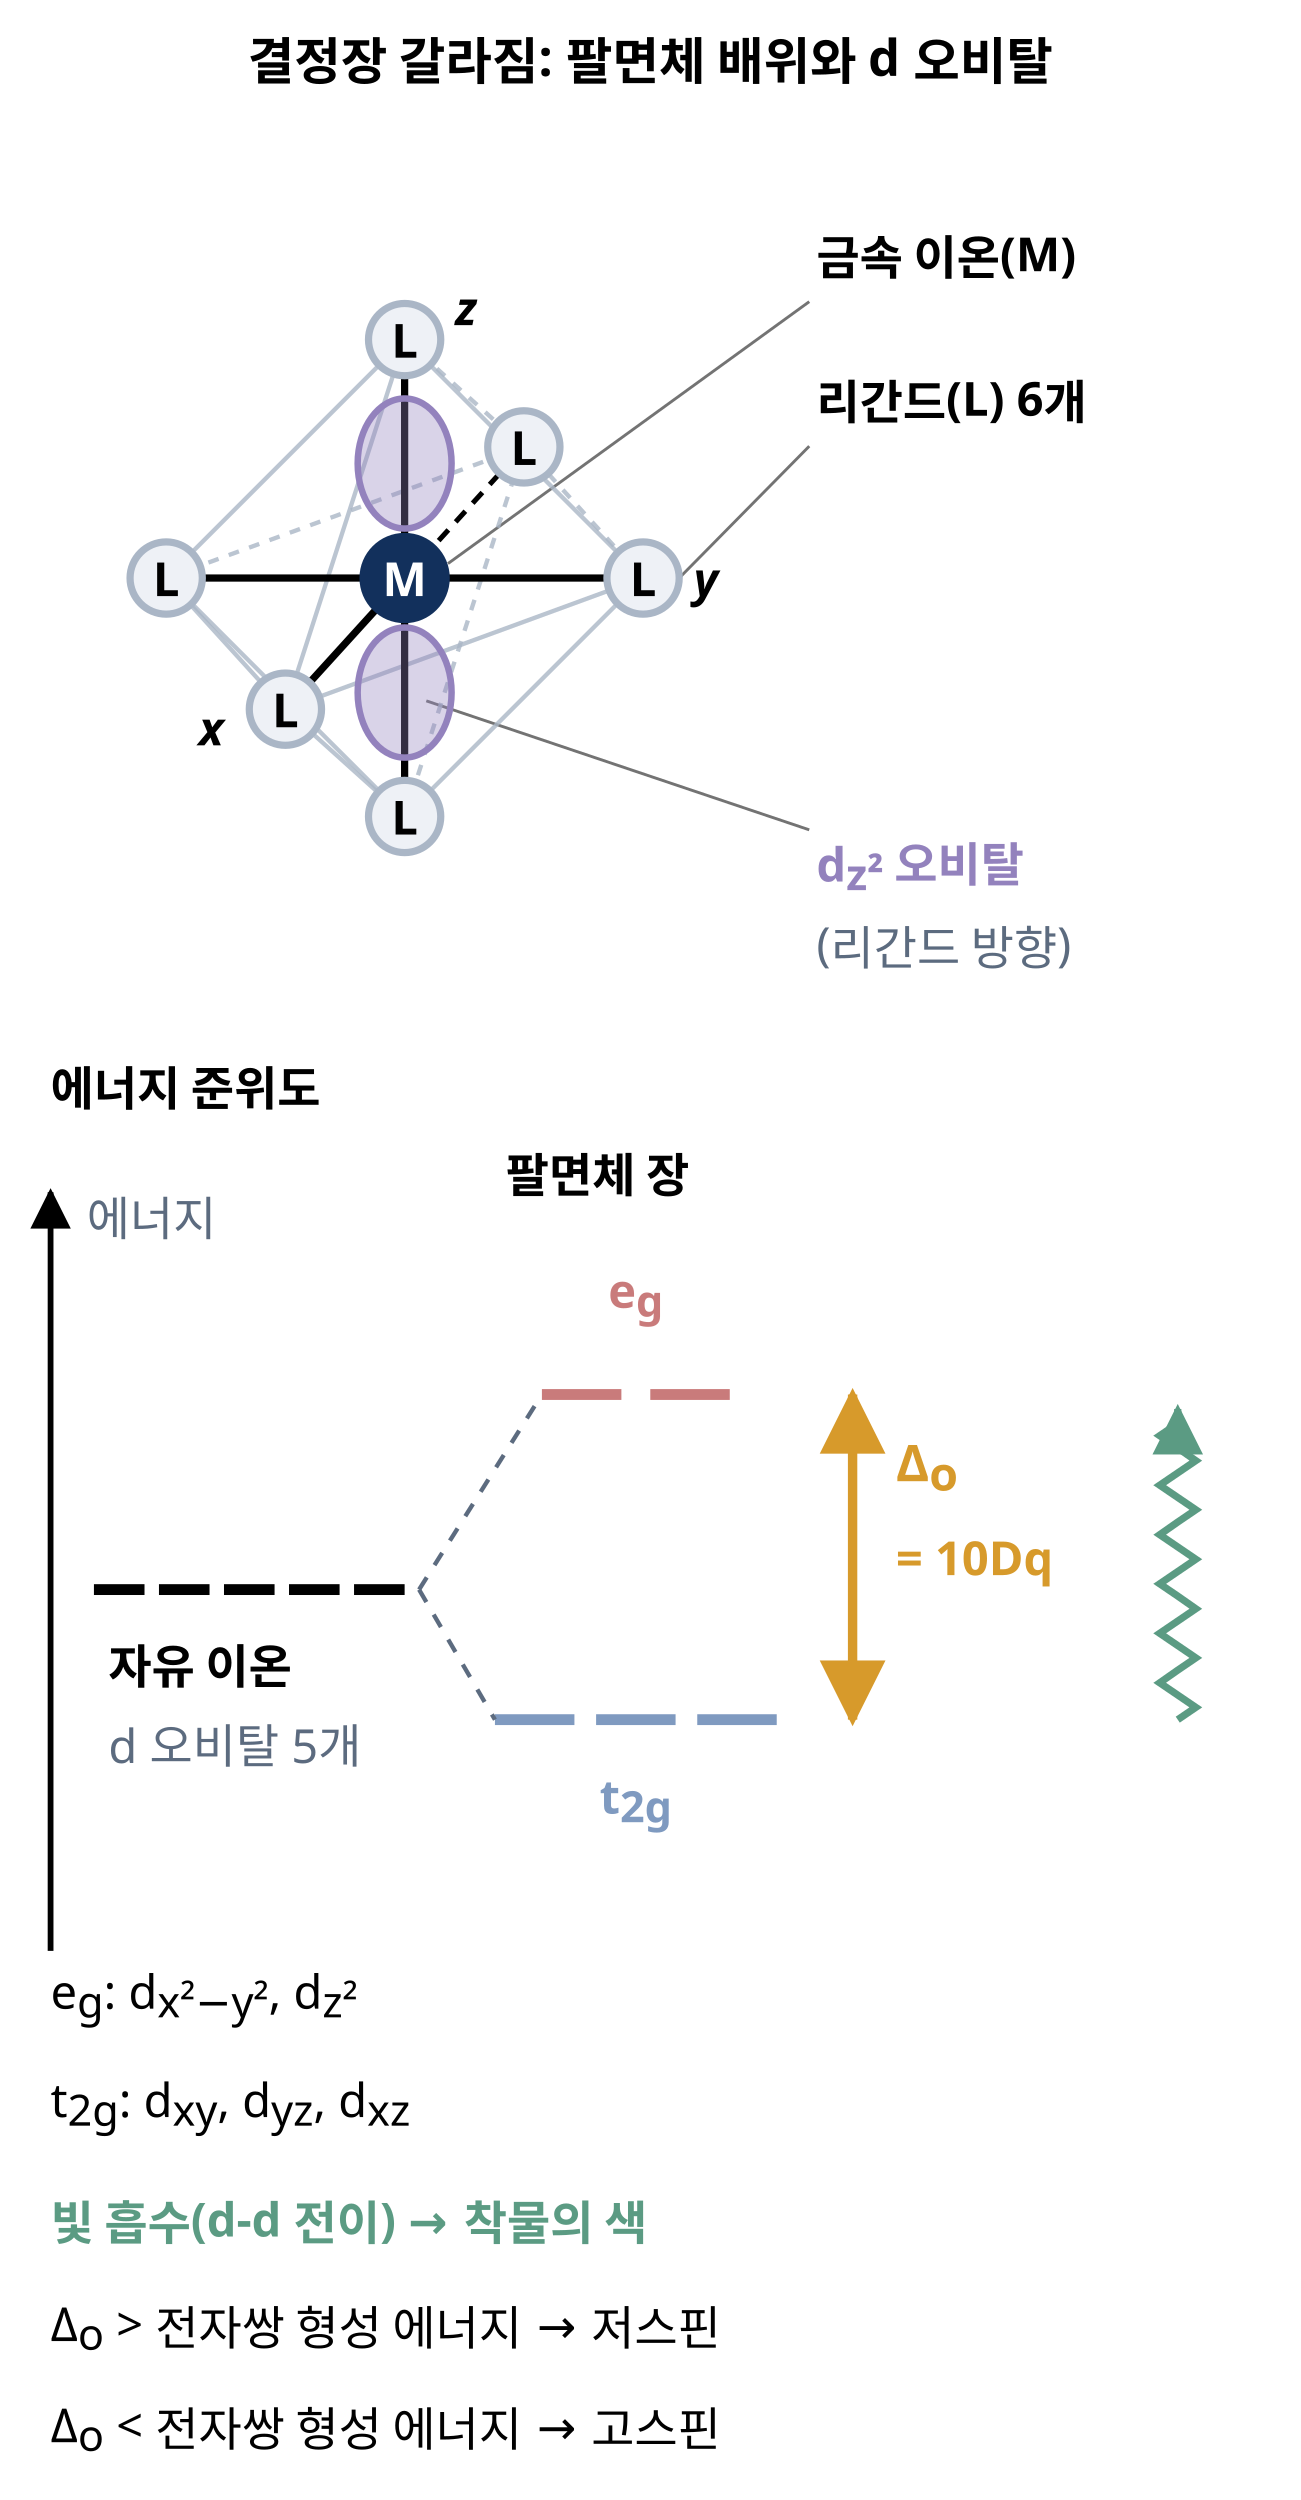
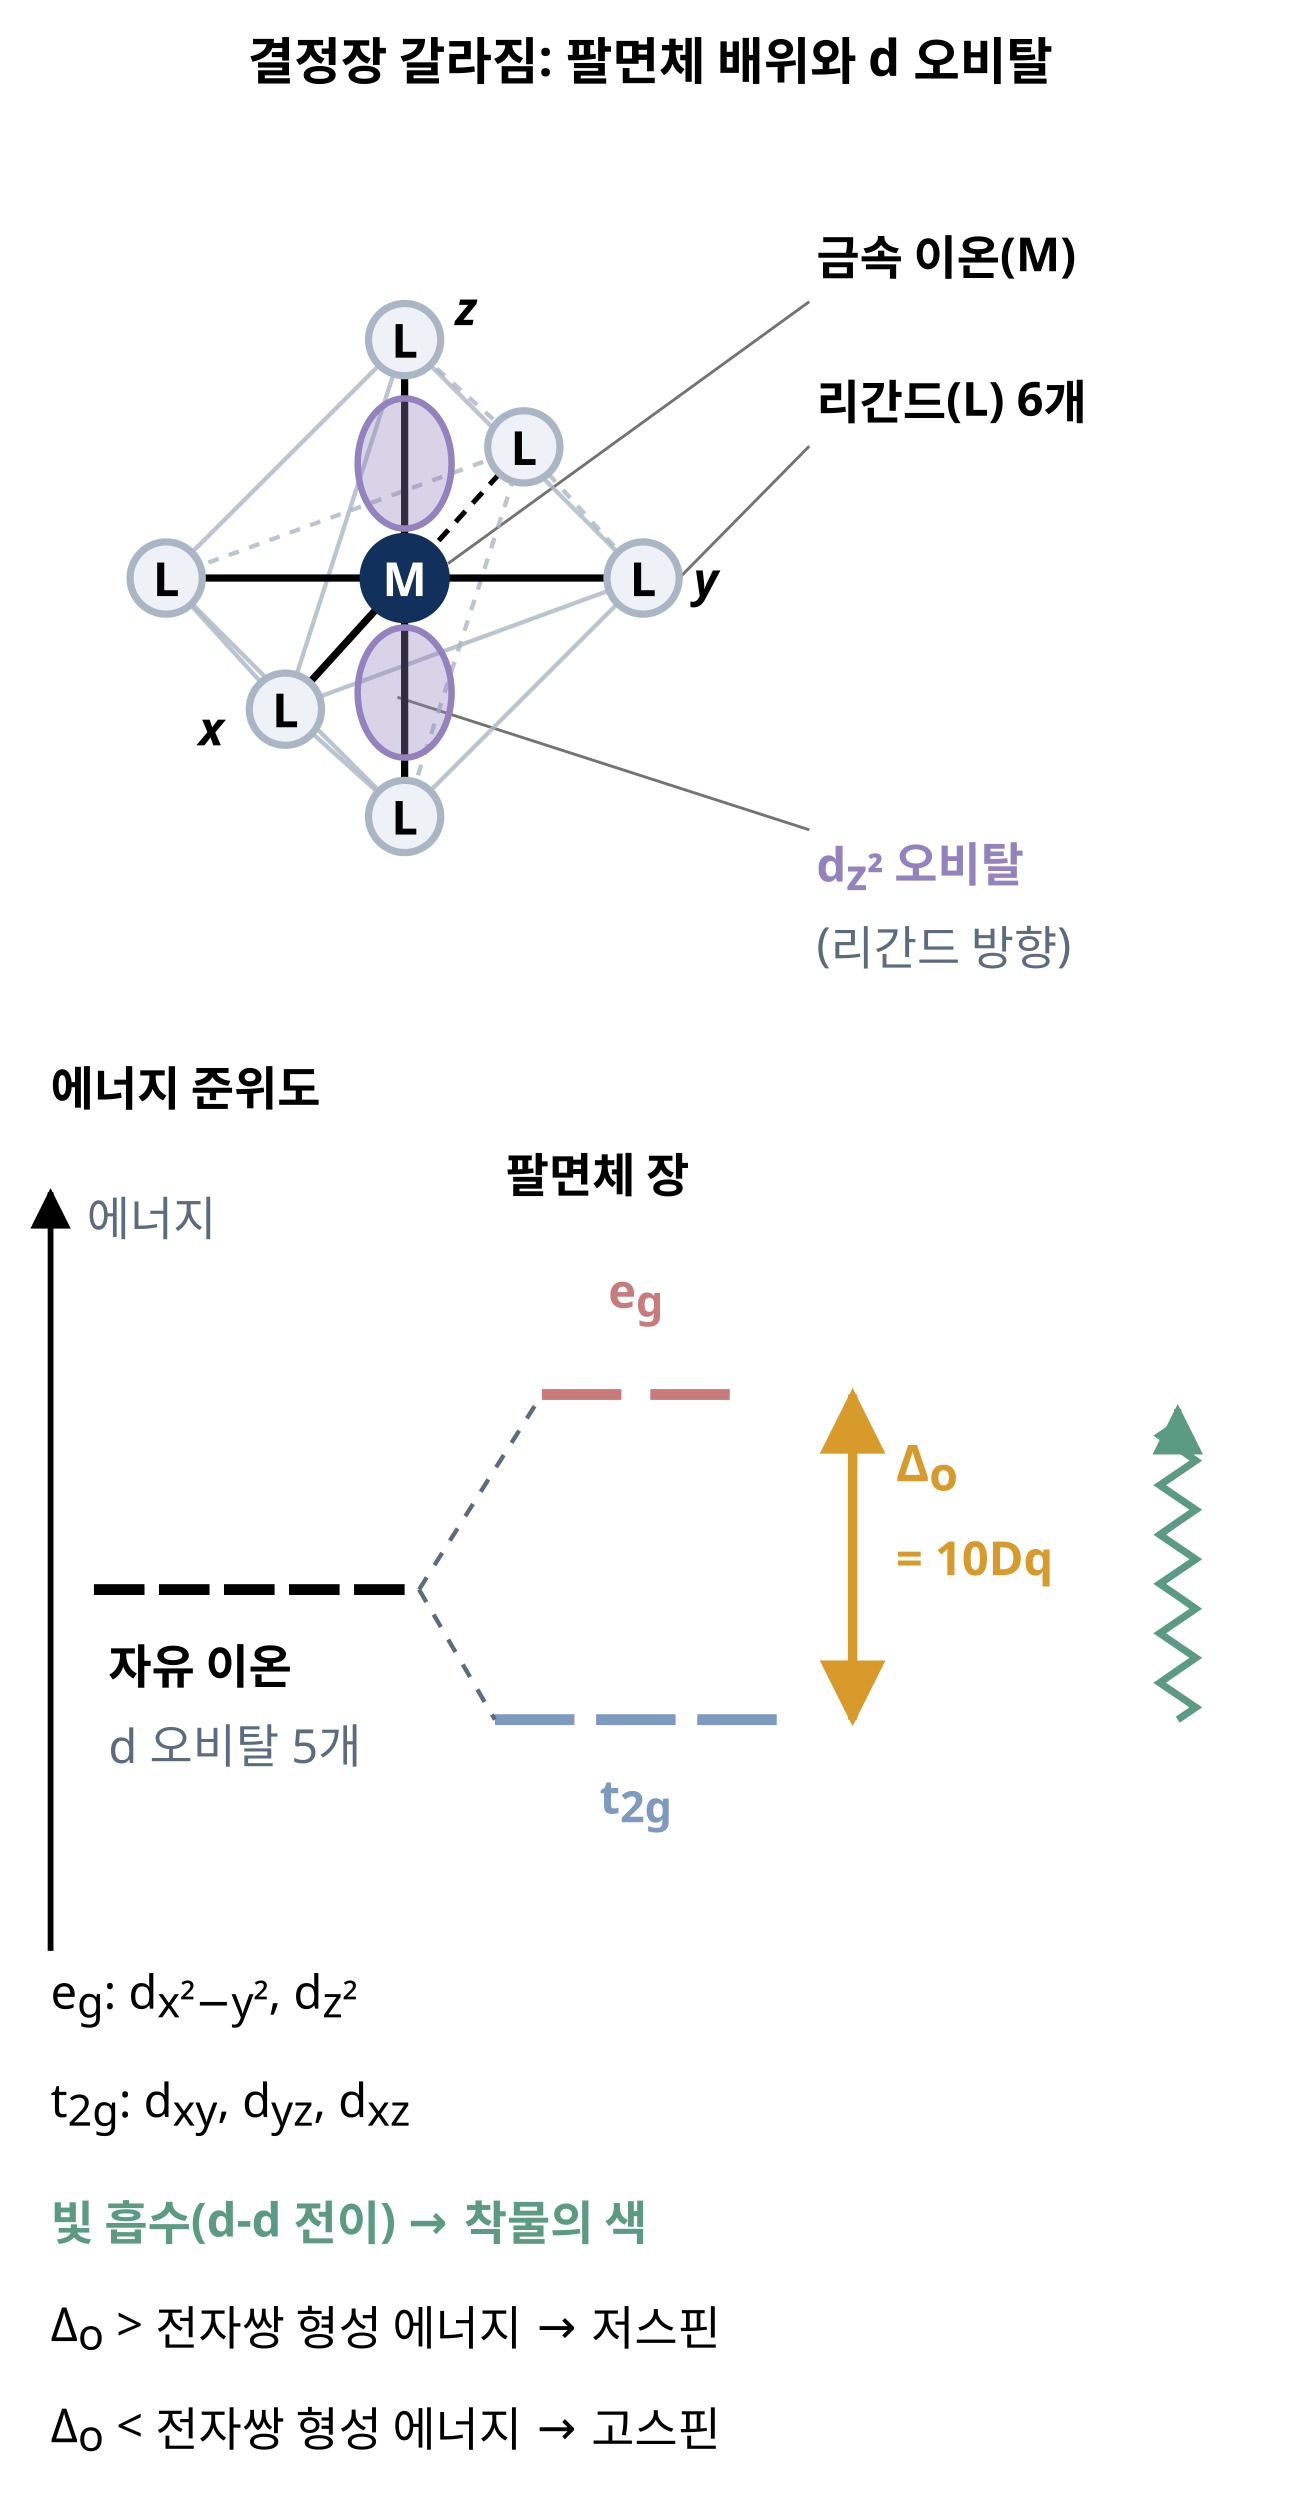
<svg xmlns="http://www.w3.org/2000/svg" class="si si-illus" viewBox="0 0 360 692" style="max-width:360px;color:var(--si-ink,var(--text,#1f2328))" role="img" aria-labelledby="crystal-field-splitting-t" font-family="'Pretendard','Noto Sans KR','Apple SD Gothic Neo',sans-serif" font-size="13" fill="currentColor">
  <defs>
    <marker id="crystal-field-splitting-ar" viewBox="0 0 10 10" refX="9" refY="5" markerWidth="7" markerHeight="7" orient="auto-start-reverse">
      <path d="M0,0L10,5L0,10z" style="fill:currentColor" />
    </marker>
    <marker id="crystal-field-splitting-ar-1" viewBox="0 0 10 10" refX="9" refY="5" markerWidth="7" markerHeight="7" orient="auto-start-reverse">
      <path d="M0,0L10,5L0,10z" style="fill:var(--si-amber-s,#d79a2b)" />
    </marker>
    <marker id="crystal-field-splitting-ar-2" viewBox="0 0 10 10" refX="9" refY="5" markerWidth="7" markerHeight="7" orient="auto-start-reverse">
      <path d="M0,0L10,5L0,10z" style="fill:var(--si-green-s,#5b9b83)" />
    </marker>
  </defs>
  <line x1="124" y1="156" x2="224" y2="83.5" class="si-leader" style="stroke:currentColor" stroke-opacity="0.55" stroke-width="0.8" />
  <line x1="188" y1="160" x2="224" y2="123.5" class="si-leader" style="stroke:currentColor" stroke-opacity="0.55" stroke-width="0.8" />
-   <line x1="118" y1="194" x2="224" y2="229.7" class="si-leader" style="stroke:currentColor" stroke-opacity="0.55" stroke-width="0.8" />
+   <line x1="110" y1="193" x2="224" y2="229.7" class="si-leader" style="stroke:currentColor" stroke-opacity="0.55" stroke-width="0.8" />
  <text x="180" y="22" text-anchor="middle" font-size="14" font-weight="700">결정장 갈라짐: 팔면체 배위와 d 오비탈</text>
  <line x1="112" y1="94" x2="79" y2="196.3" style="stroke:var(--si-gray-s,#aab6c6);fill:none" stroke-width="1.2" opacity="0.8" />
  <line x1="112" y1="94" x2="145" y2="123.7" style="stroke:var(--si-gray-s,#aab6c6);fill:none" stroke-width="1.2" stroke-dasharray="3 3" opacity="0.8" />
  <line x1="112" y1="94" x2="178" y2="160" style="stroke:var(--si-gray-s,#aab6c6);fill:none" stroke-width="1.2" opacity="0.8" />
  <line x1="112" y1="94" x2="46" y2="160" style="stroke:var(--si-gray-s,#aab6c6);fill:none" stroke-width="1.2" opacity="0.8" />
  <line x1="112" y1="226" x2="79" y2="196.3" style="stroke:var(--si-gray-s,#aab6c6);fill:none" stroke-width="1.2" opacity="0.8" />
  <line x1="112" y1="226" x2="145" y2="123.7" style="stroke:var(--si-gray-s,#aab6c6);fill:none" stroke-width="1.2" stroke-dasharray="3 3" opacity="0.8" />
  <line x1="112" y1="226" x2="178" y2="160" style="stroke:var(--si-gray-s,#aab6c6);fill:none" stroke-width="1.2" opacity="0.8" />
  <line x1="112" y1="226" x2="46" y2="160" style="stroke:var(--si-gray-s,#aab6c6);fill:none" stroke-width="1.2" opacity="0.8" />
  <line x1="79" y1="196.3" x2="178" y2="160" style="stroke:var(--si-gray-s,#aab6c6);fill:none" stroke-width="1.2" opacity="0.8" />
  <line x1="178" y1="160" x2="145" y2="123.7" style="stroke:var(--si-gray-s,#aab6c6);fill:none" stroke-width="1.2" stroke-dasharray="3 3" opacity="0.8" />
  <line x1="145" y1="123.7" x2="46" y2="160" style="stroke:var(--si-gray-s,#aab6c6);fill:none" stroke-width="1.2" stroke-dasharray="3 3" opacity="0.8" />
  <line x1="46" y1="160" x2="79" y2="196.3" style="stroke:var(--si-gray-s,#aab6c6);fill:none" stroke-width="1.2" opacity="0.8" />
  <line x1="112" y1="160" x2="145" y2="123.7" style="stroke:currentColor;fill:none" stroke-width="1.4" stroke-dasharray="4 3" />
  <line x1="112" y1="160" x2="46" y2="160" style="stroke:currentColor;fill:none" stroke-width="2" />
  <line x1="112" y1="160" x2="178" y2="160" style="stroke:currentColor;fill:none" stroke-width="2" />
  <line x1="112" y1="160" x2="112" y2="94" style="stroke:currentColor;fill:none" stroke-width="2" />
  <line x1="112" y1="160" x2="112" y2="226" style="stroke:currentColor;fill:none" stroke-width="2" />
  <line x1="112" y1="160" x2="79" y2="196.3" style="stroke:currentColor;fill:none" stroke-width="2" />
  <ellipse cx="112" cy="128.3" rx="13" ry="18" style="stroke:var(--si-violet-s,#9382bd);fill:var(--si-violet-s,#9382bd)" stroke-width="1.8" fill-opacity="0.35" />
  <ellipse cx="112" cy="191.7" rx="13" ry="18" style="stroke:var(--si-violet-s,#9382bd);fill:var(--si-violet-s,#9382bd)" stroke-width="1.8" fill-opacity="0.35" />
  <circle cx="79" cy="196.3" r="10" style="stroke:var(--si-gray-s,#aab6c6);fill:var(--si-gray-f,#eef1f6)" stroke-width="2" />
  <text x="79" y="201.3" text-anchor="middle" font-weight="700">L</text>
  <circle cx="145" cy="123.7" r="10" style="stroke:var(--si-gray-s,#aab6c6);fill:var(--si-gray-f,#eef1f6)" stroke-width="2" />
  <text x="145" y="128.7" text-anchor="middle" font-weight="700">L</text>
  <circle cx="178" cy="160" r="10" style="stroke:var(--si-gray-s,#aab6c6);fill:var(--si-gray-f,#eef1f6)" stroke-width="2" />
  <text x="178" y="165" text-anchor="middle" font-weight="700">L</text>
  <circle cx="46" cy="160" r="10" style="stroke:var(--si-gray-s,#aab6c6);fill:var(--si-gray-f,#eef1f6)" stroke-width="2" />
  <text x="46" y="165" text-anchor="middle" font-weight="700">L</text>
  <circle cx="112" cy="94" r="10" style="stroke:var(--si-gray-s,#aab6c6);fill:var(--si-gray-f,#eef1f6)" stroke-width="2" />
  <text x="112" y="99" text-anchor="middle" font-weight="700">L</text>
  <circle cx="112" cy="226" r="10" style="stroke:var(--si-gray-s,#aab6c6);fill:var(--si-gray-f,#eef1f6)" stroke-width="2" />
  <text x="112" y="231" text-anchor="middle" font-weight="700">L</text>
  <circle cx="112" cy="160" r="12" style="stroke:var(--si-navy,#12305c);fill:var(--si-navy,#12305c)" stroke-width="1" />
  <text x="112" y="165" text-anchor="middle" font-weight="700" style="fill:var(--si-bg,#ffffff)">M</text>
  <text x="126" y="90" font-weight="700" font-style="italic">z</text>
  <text x="192" y="165" font-weight="700" font-style="italic">y</text>
  <text x="55" y="206.3" font-weight="700" font-style="italic">x</text>
  <text x="226" y="76" font-weight="700">금속 이온(M)</text>
  <text x="226" y="116" font-weight="700">리간드(L) 6개</text>
  <text x="226" y="244" font-weight="700" style="fill:var(--si-violet-s,#9382bd)">d<tspan baseline-shift="sub" font-size="92%">z²</tspan> 오비탈</text>
  <text x="226" y="266" style="fill:var(--si-general,#5c6b7f)">(리간드 방향)</text>
  <text x="14" y="306" font-weight="700">에너지 준위도</text>
  <line x1="14" y1="540" x2="14" y2="330" style="stroke:currentColor;fill:none" stroke-width="1.6" marker-end="url(#crystal-field-splitting-ar)" />
  <text x="24" y="342" style="fill:var(--si-general,#5c6b7f)">에너지</text>
  <line x1="26" y1="440" x2="40" y2="440" style="stroke:currentColor;fill:none" stroke-width="3" />
  <line x1="44" y1="440" x2="58" y2="440" style="stroke:currentColor;fill:none" stroke-width="3" />
  <line x1="62" y1="440" x2="76" y2="440" style="stroke:currentColor;fill:none" stroke-width="3" />
  <line x1="80" y1="440" x2="94" y2="440" style="stroke:currentColor;fill:none" stroke-width="3" />
  <line x1="98" y1="440" x2="112" y2="440" style="stroke:currentColor;fill:none" stroke-width="3" />
  <text x="30" y="466" font-weight="700">자유 이온</text>
  <text x="30" y="488" style="fill:var(--si-general,#5c6b7f)">d 오비탈 5개</text>
  <text x="140" y="330" font-weight="700">팔면체 장</text>
  <line x1="150" y1="386" x2="172" y2="386" style="stroke:var(--si-rose-s,#c97b7b);fill:none" stroke-width="3" />
  <line x1="180" y1="386" x2="202" y2="386" style="stroke:var(--si-rose-s,#c97b7b);fill:none" stroke-width="3" />
  <line x1="137" y1="476" x2="159" y2="476" style="stroke:var(--si-blue-s,#7f9ac0);fill:none" stroke-width="3" />
  <line x1="165" y1="476" x2="187" y2="476" style="stroke:var(--si-blue-s,#7f9ac0);fill:none" stroke-width="3" />
  <line x1="193" y1="476" x2="215" y2="476" style="stroke:var(--si-blue-s,#7f9ac0);fill:none" stroke-width="3" />
  <line x1="116" y1="440" x2="150" y2="386" style="stroke:var(--si-general,#5c6b7f);fill:none" stroke-width="1.2" stroke-dasharray="4 4" />
  <line x1="116" y1="440" x2="137" y2="476" style="stroke:var(--si-general,#5c6b7f);fill:none" stroke-width="1.2" stroke-dasharray="4 4" />
  <text x="176" y="362" text-anchor="middle" font-weight="700" style="fill:var(--si-rose-s,#c97b7b)">e<tspan baseline-shift="sub" font-size="92%">g</tspan>
  </text>
  <text x="176" y="502" text-anchor="middle" font-weight="700" style="fill:var(--si-blue-s,#7f9ac0)">t<tspan baseline-shift="sub" font-size="92%">2g</tspan>
  </text>
  <line x1="236" y1="476" x2="236" y2="386" style="stroke:var(--si-amber-s,#d79a2b);fill:none" stroke-width="2.6" marker-end="url(#crystal-field-splitting-ar-1)" marker-start="url(#crystal-field-splitting-ar-1)" />
  <text x="248" y="410" font-size="14" font-weight="700" style="fill:var(--si-amber-s,#d79a2b)">Δ<tspan baseline-shift="sub" font-size="92%">o</tspan>
  </text>
  <text x="248" y="436" font-weight="700" style="fill:var(--si-amber-s,#d79a2b)">= 10Dq</text>
  <polyline points="326,476 331,472.6 326,469.2 321,465.8 326,462.3 331,458.9 326,455.5 321,452.1 326,448.7 331,445.3 326,441.8 321,438.4 326,435 331,431.6 326,428.2 321,424.8 326,421.3 331,417.9 326,414.5 321,411.1 326,407.7 331,404.3 326,400.8 321,397.4 326,394" style="stroke:var(--si-green-s,#5b9b83);fill:none" stroke-width="2" />
  <line x1="326" y1="398" x2="326" y2="390" style="stroke:var(--si-green-s,#5b9b83);fill:none" stroke-width="2" marker-end="url(#crystal-field-splitting-ar-2)" />
  <text x="14" y="556">e<tspan baseline-shift="sub" font-size="92%">g</tspan>: d<tspan baseline-shift="sub" font-size="92%">x²−y²</tspan>, d<tspan baseline-shift="sub" font-size="92%">z²</tspan>
  </text>
  <text x="14" y="586">t<tspan baseline-shift="sub" font-size="92%">2g</tspan>: d<tspan baseline-shift="sub" font-size="92%">xy</tspan>, d<tspan baseline-shift="sub" font-size="92%">yz</tspan>, d<tspan baseline-shift="sub" font-size="92%">xz</tspan>
  </text>
  <text x="14" y="620" font-weight="700" style="fill:var(--si-green-s,#5b9b83)">빛 흡수(d-d 전이) → 착물의 색</text>
  <text x="14" y="648">Δ<tspan baseline-shift="sub" font-size="92%">o</tspan> &gt; 전자쌍 형성 에너지 → 저스핀</text>
  <text x="14" y="676">Δ<tspan baseline-shift="sub" font-size="92%">o</tspan> &lt; 전자쌍 형성 에너지 → 고스핀</text>
</svg>
